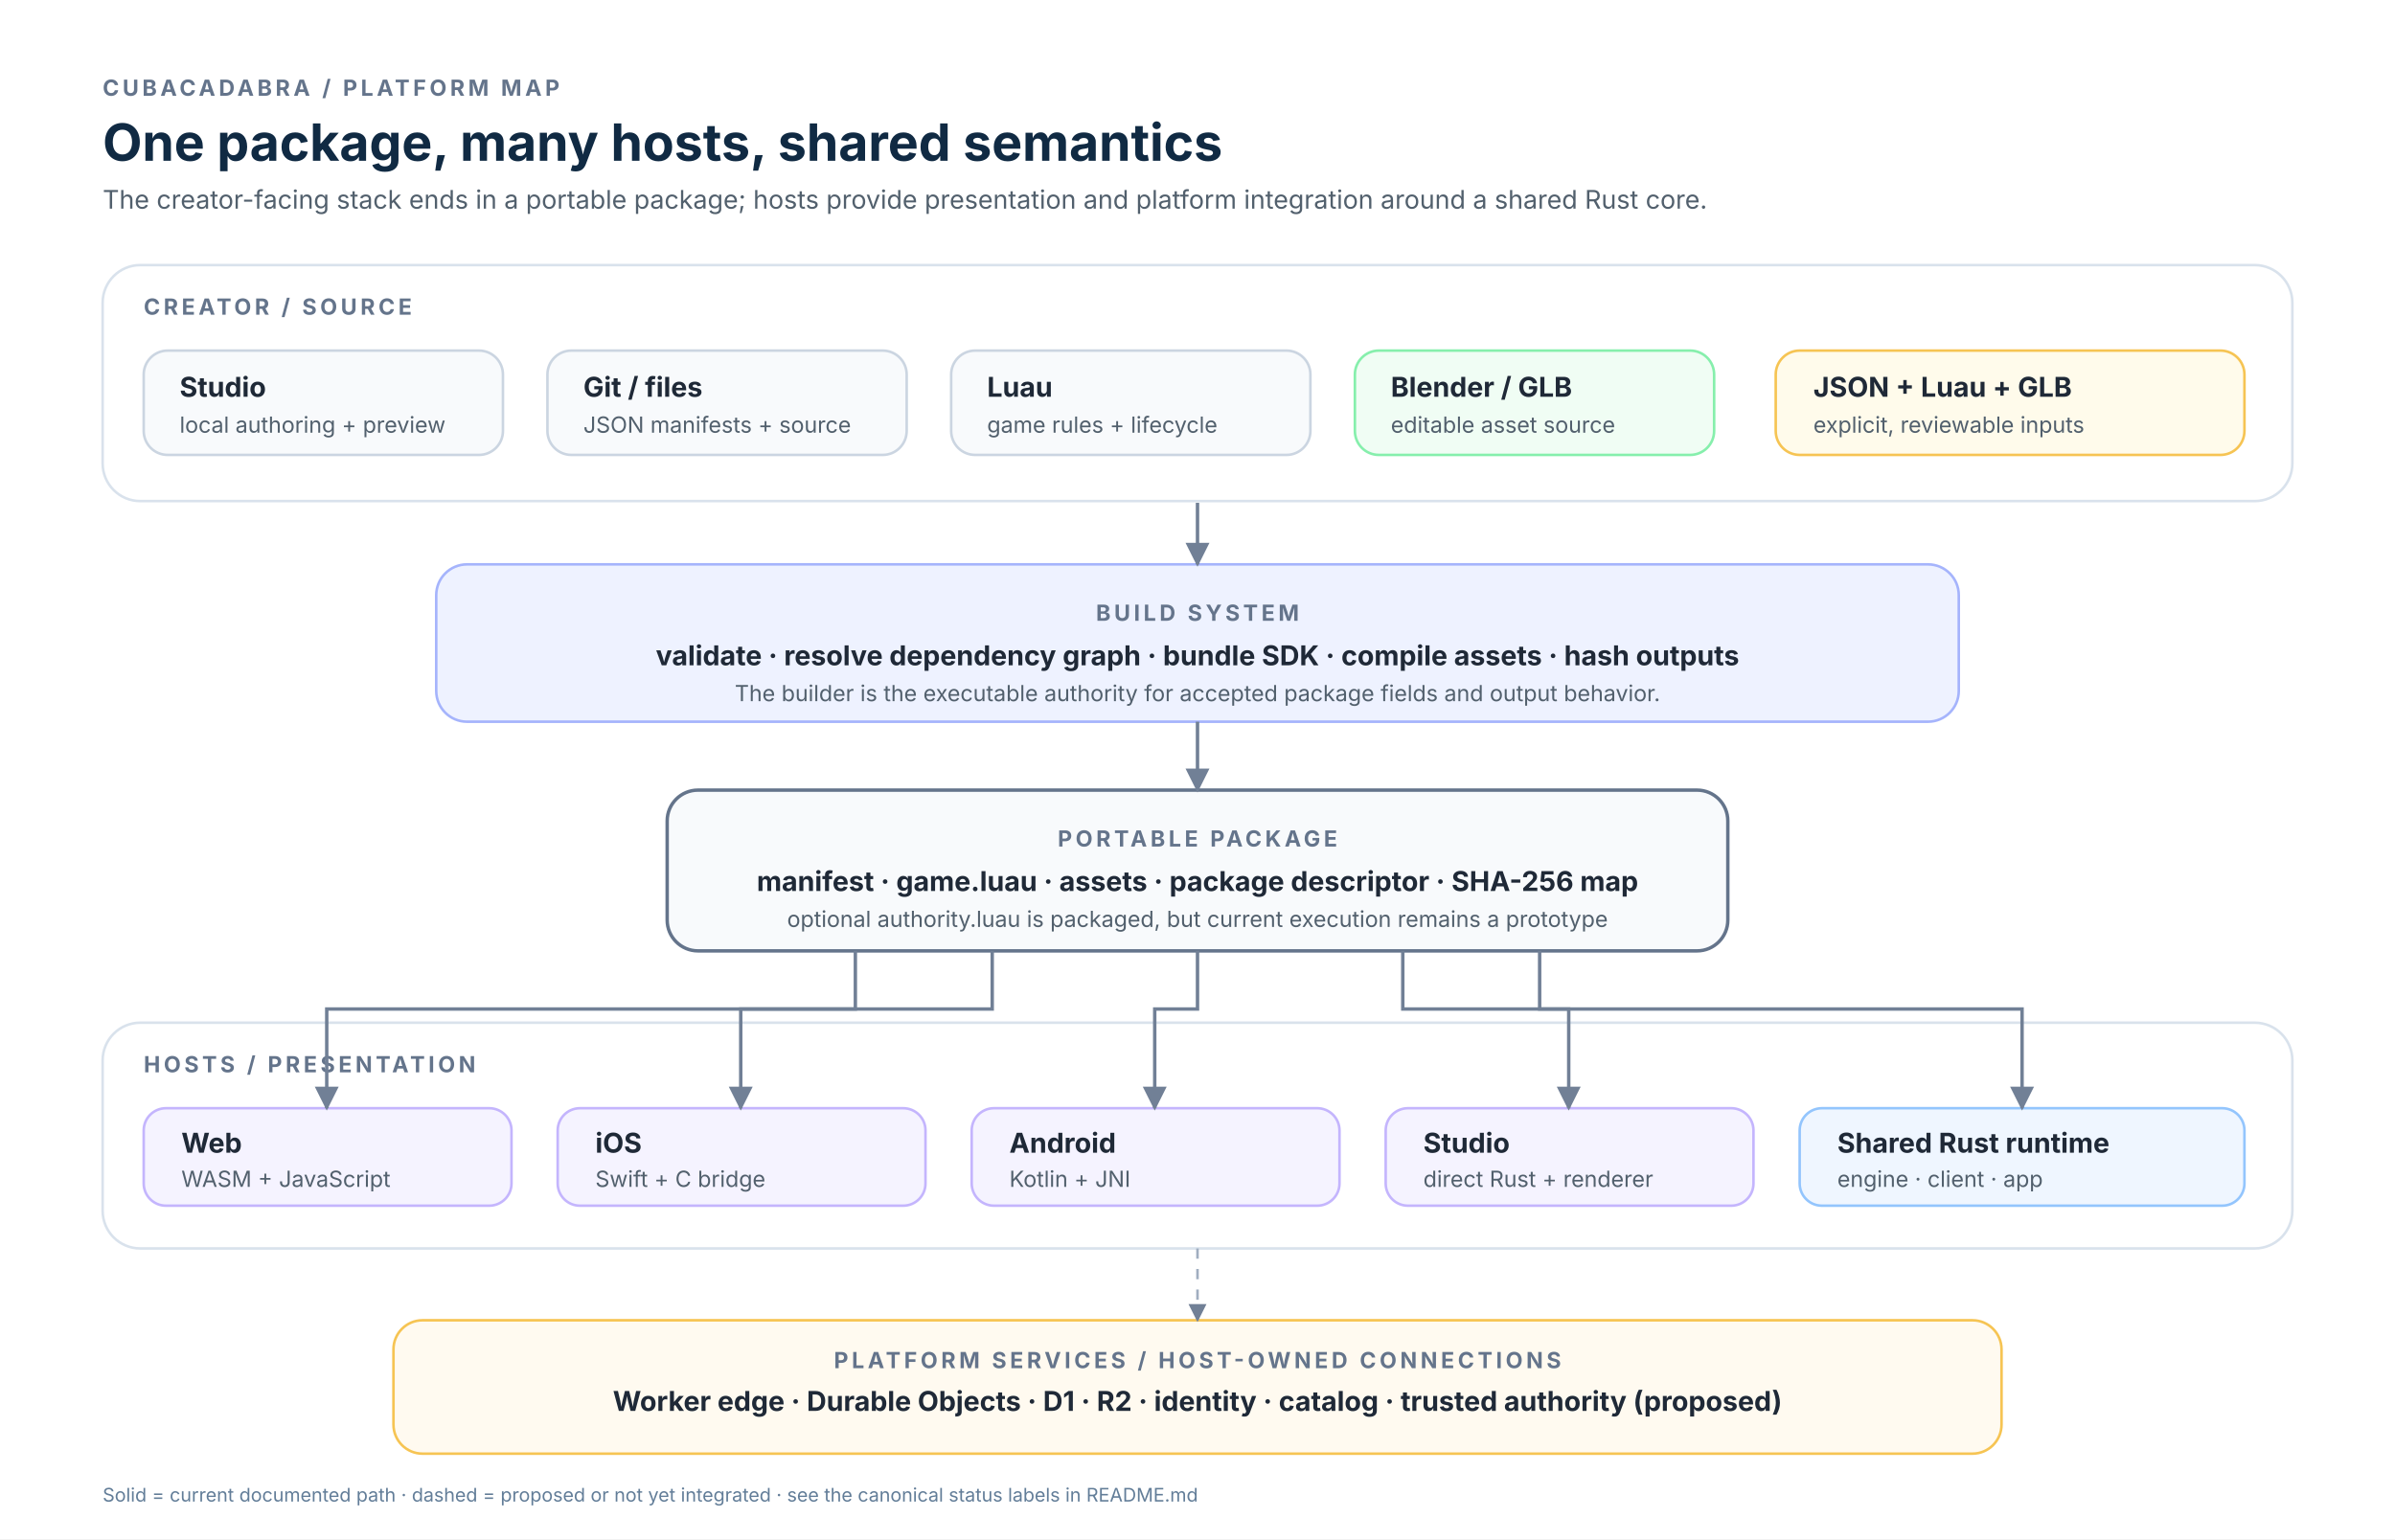
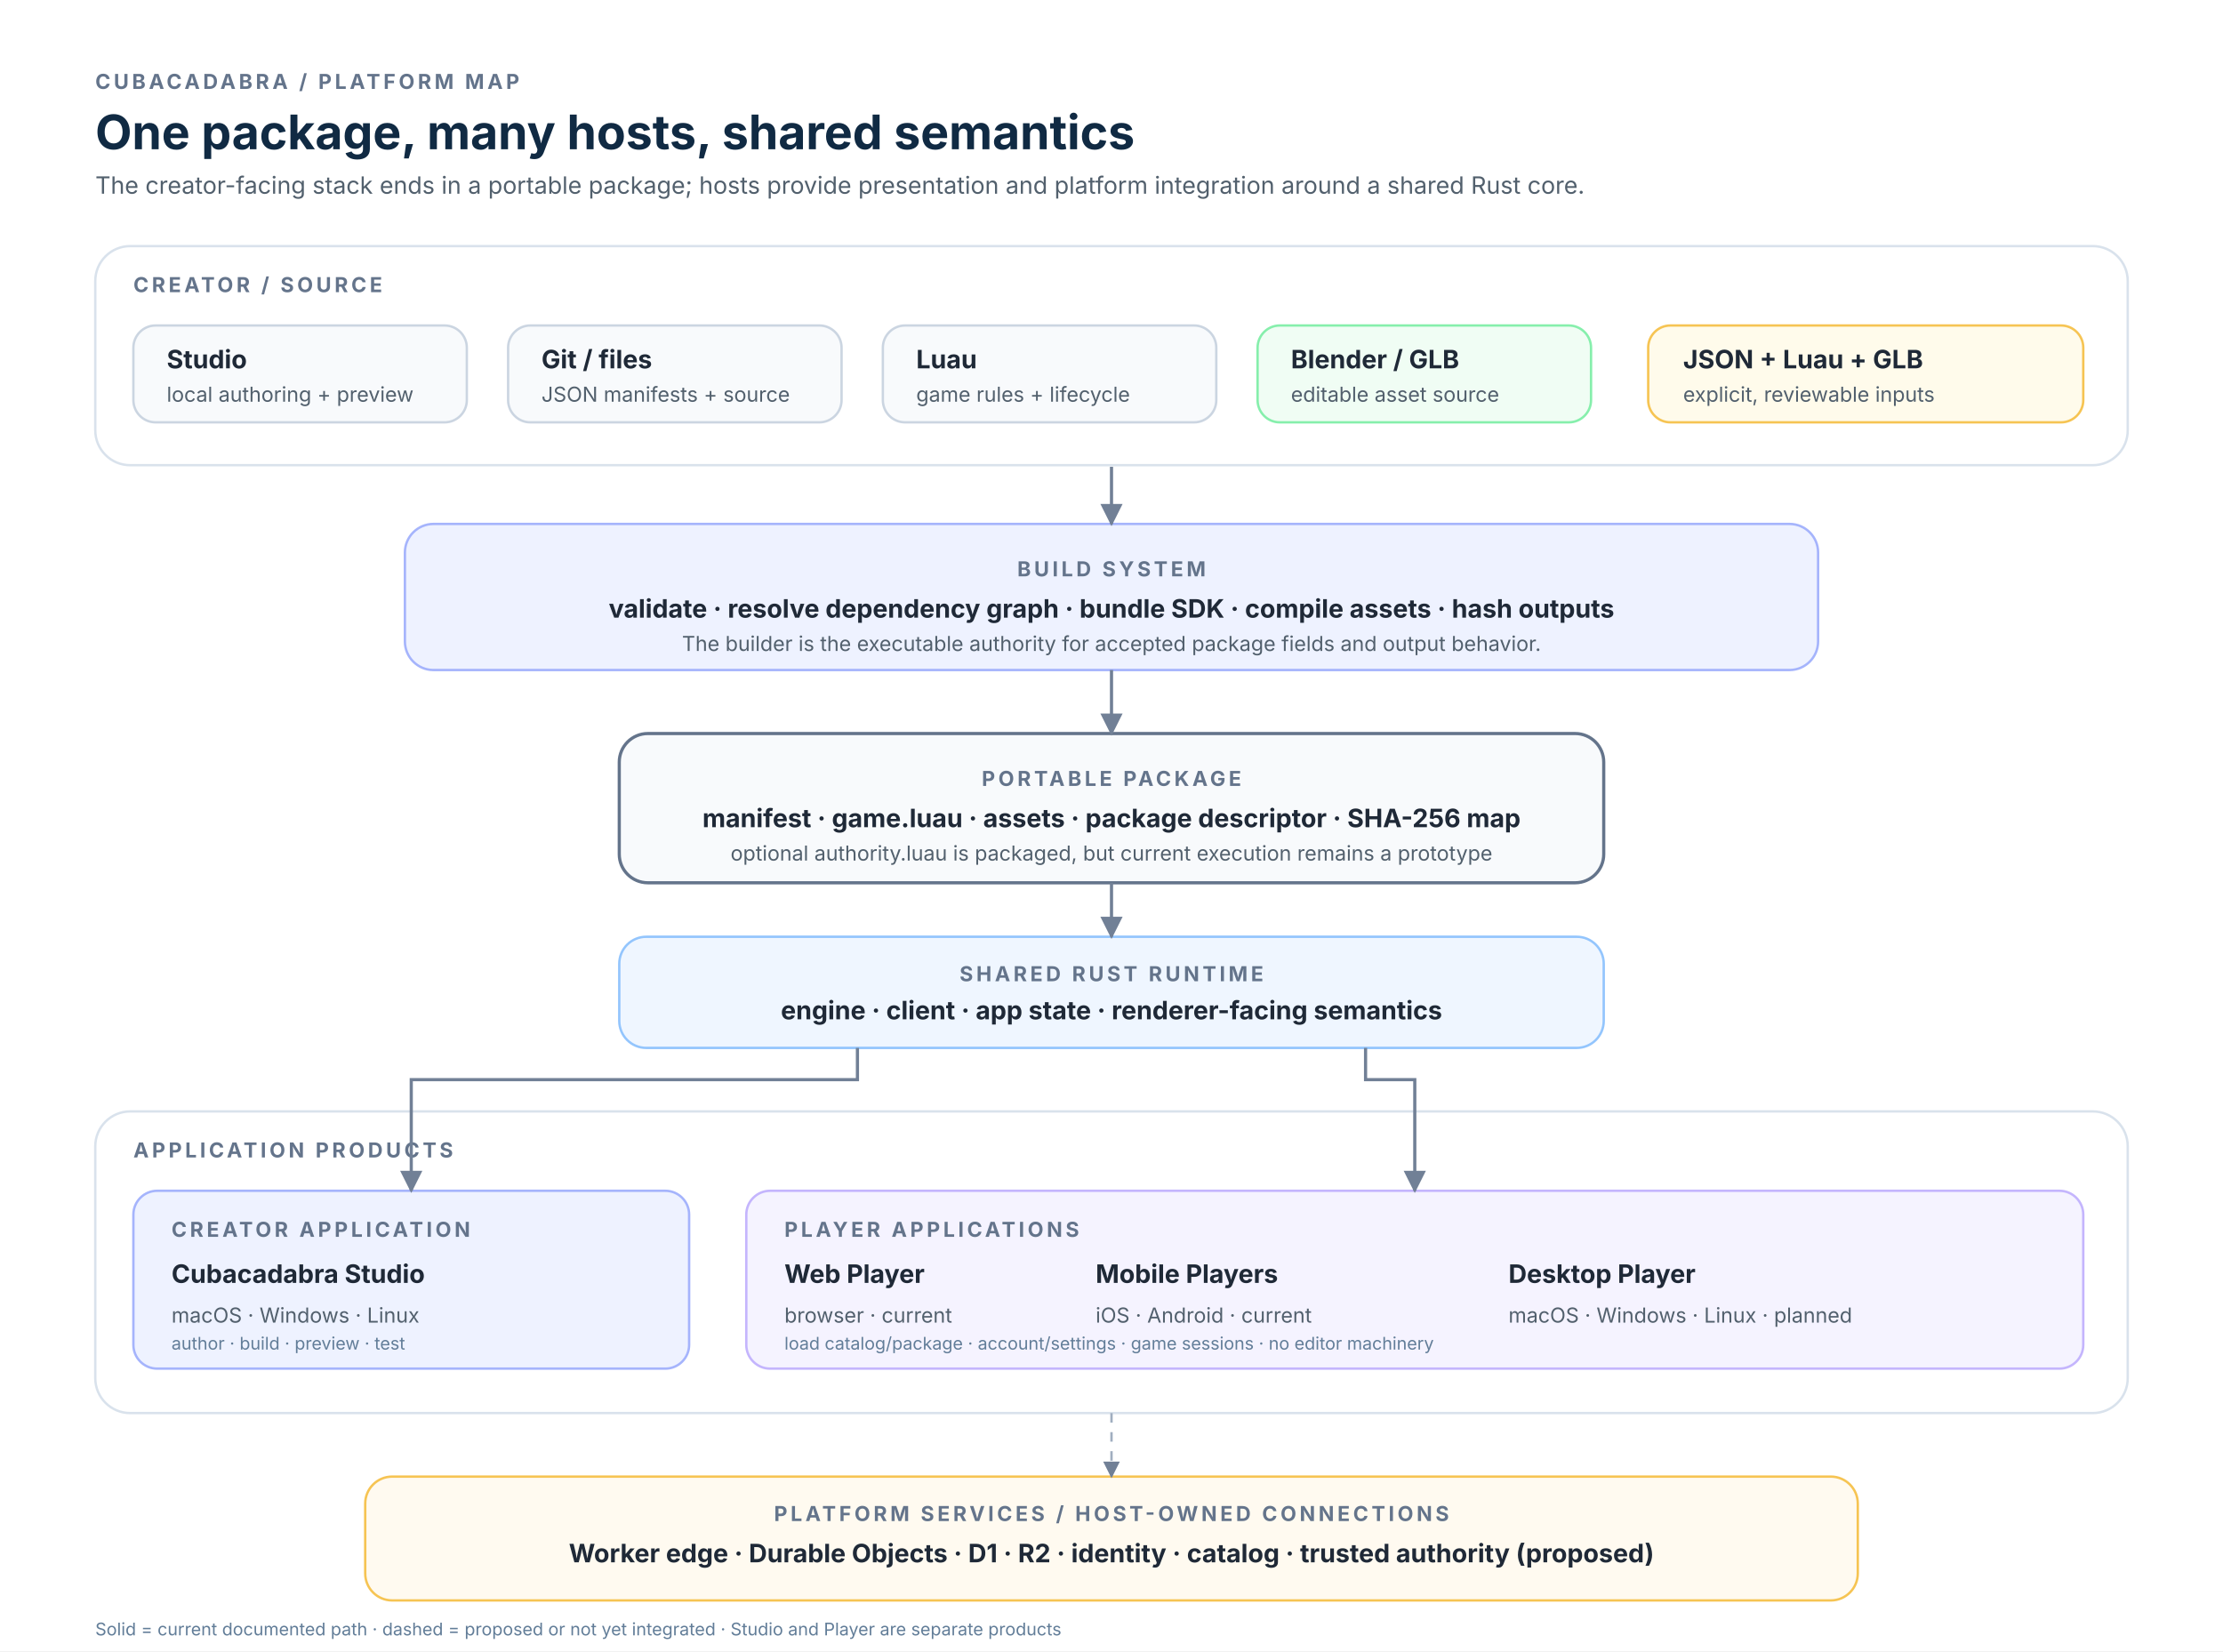
- <svg xmlns="http://www.w3.org/2000/svg" viewBox="0 0 1400 900" role="img" aria-labelledby="title desc">
+ <svg xmlns="http://www.w3.org/2000/svg" viewBox="0 0 1400 1040" role="img" aria-labelledby="title desc">
  <defs>
    <marker id="arrow" viewBox="0 0 10 10" refX="9" refY="5" markerWidth="7" markerHeight="7" orient="auto-start-reverse">
      <path d="M 0 0 L 10 5 L 0 10 z" fill="#718096" />
    </marker>
    <style>
      text{font-family:Inter,ui-sans-serif,system-ui,-apple-system,BlinkMacSystemFont,"Segoe UI",sans-serif;fill:#1f2937}
      .eyebrow{font-size:13px;font-weight:700;letter-spacing:2px;fill:#64748b}
      .title{font-size:30px;font-weight:750;fill:#102a43}
      .sub{font-size:15px;fill:#52606d}
      .label{font-size:16px;font-weight:700}
      .small{font-size:13px;fill:#52606d}
      .tiny{font-size:11px;fill:#627d98}
      .card{stroke-width:1.5}
      .edge{fill:none;stroke:#718096;stroke-width:2;marker-end:url(#arrow)}
      .edge-soft{fill:none;stroke:#a0aec0;stroke-width:1.5;stroke-dasharray:6 6;marker-end:url(#arrow)}
      .group{fill:#ffffff;fill-opacity:.74;stroke:#d9e2ec;stroke-width:1.5}
    </style>
  </defs>
  <rect width="100%" height="100%" fill="#ffffff" />
  <text x="60" y="56" class="eyebrow">CUBACADABRA / PLATFORM MAP</text>
  <text x="60" y="94" class="title">One package, many hosts, shared semantics</text>
  <text x="60" y="122" class="sub">The creator-facing stack ends in a portable package; hosts provide presentation and platform integration around a shared Rust core.</text>
  <rect x="60" y="155" width="1280" height="138" rx="22" class="group" />
  <text x="84" y="184" class="eyebrow">CREATOR / SOURCE</text>
  <rect x="84" y="205" width="210" height="61" rx="14" fill="#f8fafc" stroke="#cbd5e1" class="card" />
  <text x="105" y="232" class="label">Studio</text>
  <text x="105" y="253" class="small">local authoring + preview</text>
  <rect x="320" y="205" width="210" height="61" rx="14" fill="#f8fafc" stroke="#cbd5e1" class="card" />
  <text x="341" y="232" class="label">Git / files</text>
  <text x="341" y="253" class="small">JSON manifests + source</text>
  <rect x="556" y="205" width="210" height="61" rx="14" fill="#f8fafc" stroke="#cbd5e1" class="card" />
  <text x="577" y="232" class="label">Luau</text>
  <text x="577" y="253" class="small">game rules + lifecycle</text>
  <rect x="792" y="205" width="210" height="61" rx="14" fill="#f0fdf4" stroke="#86efac" class="card" />
  <text x="813" y="232" class="label">Blender / GLB</text>
  <text x="813" y="253" class="small">editable asset source</text>
  <rect x="1038" y="205" width="274" height="61" rx="14" fill="#fffbeb" stroke="#f6c453" class="card" />
  <text x="1060" y="232" class="label">JSON + Luau + GLB</text>
  <text x="1060" y="253" class="small">explicit, reviewable inputs</text>
  <rect x="255" y="330" width="890" height="92" rx="18" fill="#eef2ff" stroke="#a5b4fc" class="card" />
  <text x="700" y="363" text-anchor="middle" class="eyebrow" fill="#4f46e5">BUILD SYSTEM</text>
  <text x="700" y="389" text-anchor="middle" class="label">validate · resolve dependency graph · bundle SDK · compile assets · hash outputs</text>
  <text x="700" y="410" text-anchor="middle" class="small">The builder is the executable authority for accepted package fields and output behavior.</text>
  <path d="M700 294 V330" class="edge" />
  <rect x="390" y="462" width="620" height="94" rx="18" fill="#f8fafc" stroke="#64748b" stroke-width="2" />
  <text x="700" y="495" text-anchor="middle" class="eyebrow">PORTABLE PACKAGE</text>
  <text x="700" y="521" text-anchor="middle" class="label">manifest · game.luau · assets · package descriptor · SHA-256 map</text>
  <text x="700" y="542" text-anchor="middle" class="small">optional authority.luau is packaged, but current execution remains a prototype</text>
  <path d="M700 422 V462" class="edge" />
-   <rect x="60" y="598" width="1280" height="132" rx="22" class="group" />
-   <text x="84" y="627" class="eyebrow">HOSTS / PRESENTATION</text>
-   <rect x="84" y="648" width="215" height="57" rx="13" fill="#f5f3ff" stroke="#c4b5fd" class="card" />
-   <text x="106" y="674" class="label">Web</text>
-   <text x="106" y="694" class="small">WASM + JavaScript</text>
-   <rect x="326" y="648" width="215" height="57" rx="13" fill="#f5f3ff" stroke="#c4b5fd" class="card" />
-   <text x="348" y="674" class="label">iOS</text>
-   <text x="348" y="694" class="small">Swift + C bridge</text>
-   <rect x="568" y="648" width="215" height="57" rx="13" fill="#f5f3ff" stroke="#c4b5fd" class="card" />
-   <text x="590" y="674" class="label">Android</text>
-   <text x="590" y="694" class="small">Kotlin + JNI</text>
-   <rect x="810" y="648" width="215" height="57" rx="13" fill="#f5f3ff" stroke="#c4b5fd" class="card" />
-   <text x="832" y="674" class="label">Studio</text>
-   <text x="832" y="694" class="small">direct Rust + renderer</text>
-   <rect x="1052" y="648" width="260" height="57" rx="13" fill="#eff6ff" stroke="#93c5fd" class="card" />
-   <text x="1074" y="674" class="label">Shared Rust runtime</text>
-   <text x="1074" y="694" class="small">engine · client · app</text>
-   <path d="M500 556 V590 H191 V648" class="edge" />
-   <path d="M580 556 V590 H433 V648" class="edge" />
-   <path d="M700 556 V590 H675 V648" class="edge" />
-   <path d="M820 556 V590 H917 V648" class="edge" />
-   <path d="M900 556 V590 H1182 V648" class="edge" />
-   <rect x="230" y="772" width="940" height="78" rx="17" fill="#fffaf0" stroke="#f6c453" class="card" />
-   <text x="700" y="800" text-anchor="middle" class="eyebrow">PLATFORM SERVICES / HOST-OWNED CONNECTIONS</text>
-   <text x="700" y="825" text-anchor="middle" class="label">Worker edge · Durable Objects · D1 · R2 · identity · catalog · trusted authority (proposed)</text>
-   <path d="M700 730 V772" class="edge-soft" />
-   <text x="60" y="878" class="tiny">Solid = current documented path · dashed = proposed or not yet integrated · see the canonical status labels in README.md</text>
+   <rect x="390" y="590" width="620" height="70" rx="17" fill="#eff6ff" stroke="#93c5fd" class="card" />
+   <text x="700" y="618" text-anchor="middle" class="eyebrow">SHARED RUST RUNTIME</text>
+   <text x="700" y="642" text-anchor="middle" class="label">engine · client · app state · renderer-facing semantics</text>
+   <path d="M700 556 V590" class="edge" />
+   <rect x="60" y="700" width="1280" height="190" rx="22" class="group" />
+   <text x="84" y="729" class="eyebrow">APPLICATION PRODUCTS</text>
+   <rect x="84" y="750" width="350" height="112" rx="15" fill="#eef2ff" stroke="#a5b4fc" class="card" />
+   <text x="108" y="779" class="eyebrow">CREATOR APPLICATION</text>
+   <text x="108" y="808" class="label">Cubacadabra Studio</text>
+   <text x="108" y="833" class="small">macOS · Windows · Linux</text>
+   <text x="108" y="850" class="tiny">author · build · preview · test</text>
+   <rect x="470" y="750" width="842" height="112" rx="15" fill="#f5f3ff" stroke="#c4b5fd" class="card" />
+   <text x="494" y="779" class="eyebrow">PLAYER APPLICATIONS</text>
+   <text x="494" y="808" class="label">Web Player</text>
+   <text x="494" y="833" class="small">browser · current</text>
+   <text x="690" y="808" class="label">Mobile Players</text>
+   <text x="690" y="833" class="small">iOS · Android · current</text>
+   <text x="950" y="808" class="label">Desktop Player</text>
+   <text x="950" y="833" class="small">macOS · Windows · Linux · planned</text>
+   <text x="494" y="850" class="tiny">load catalog/package · account/settings · game sessions · no editor machinery</text>
+   <path d="M540 660 V680 H259 V750" class="edge" />
+   <path d="M860 660 V680 H891 V750" class="edge" />
+   <rect x="230" y="930" width="940" height="78" rx="17" fill="#fffaf0" stroke="#f6c453" class="card" />
+   <text x="700" y="958" text-anchor="middle" class="eyebrow">PLATFORM SERVICES / HOST-OWNED CONNECTIONS</text>
+   <text x="700" y="984" text-anchor="middle" class="label">Worker edge · Durable Objects · D1 · R2 · identity · catalog · trusted authority (proposed)</text>
+   <path d="M700 890 V930" class="edge-soft" />
+   <text x="60" y="1030" class="tiny">Solid = current documented path · dashed = proposed or not yet integrated · Studio and Player are separate products</text>
</svg>
